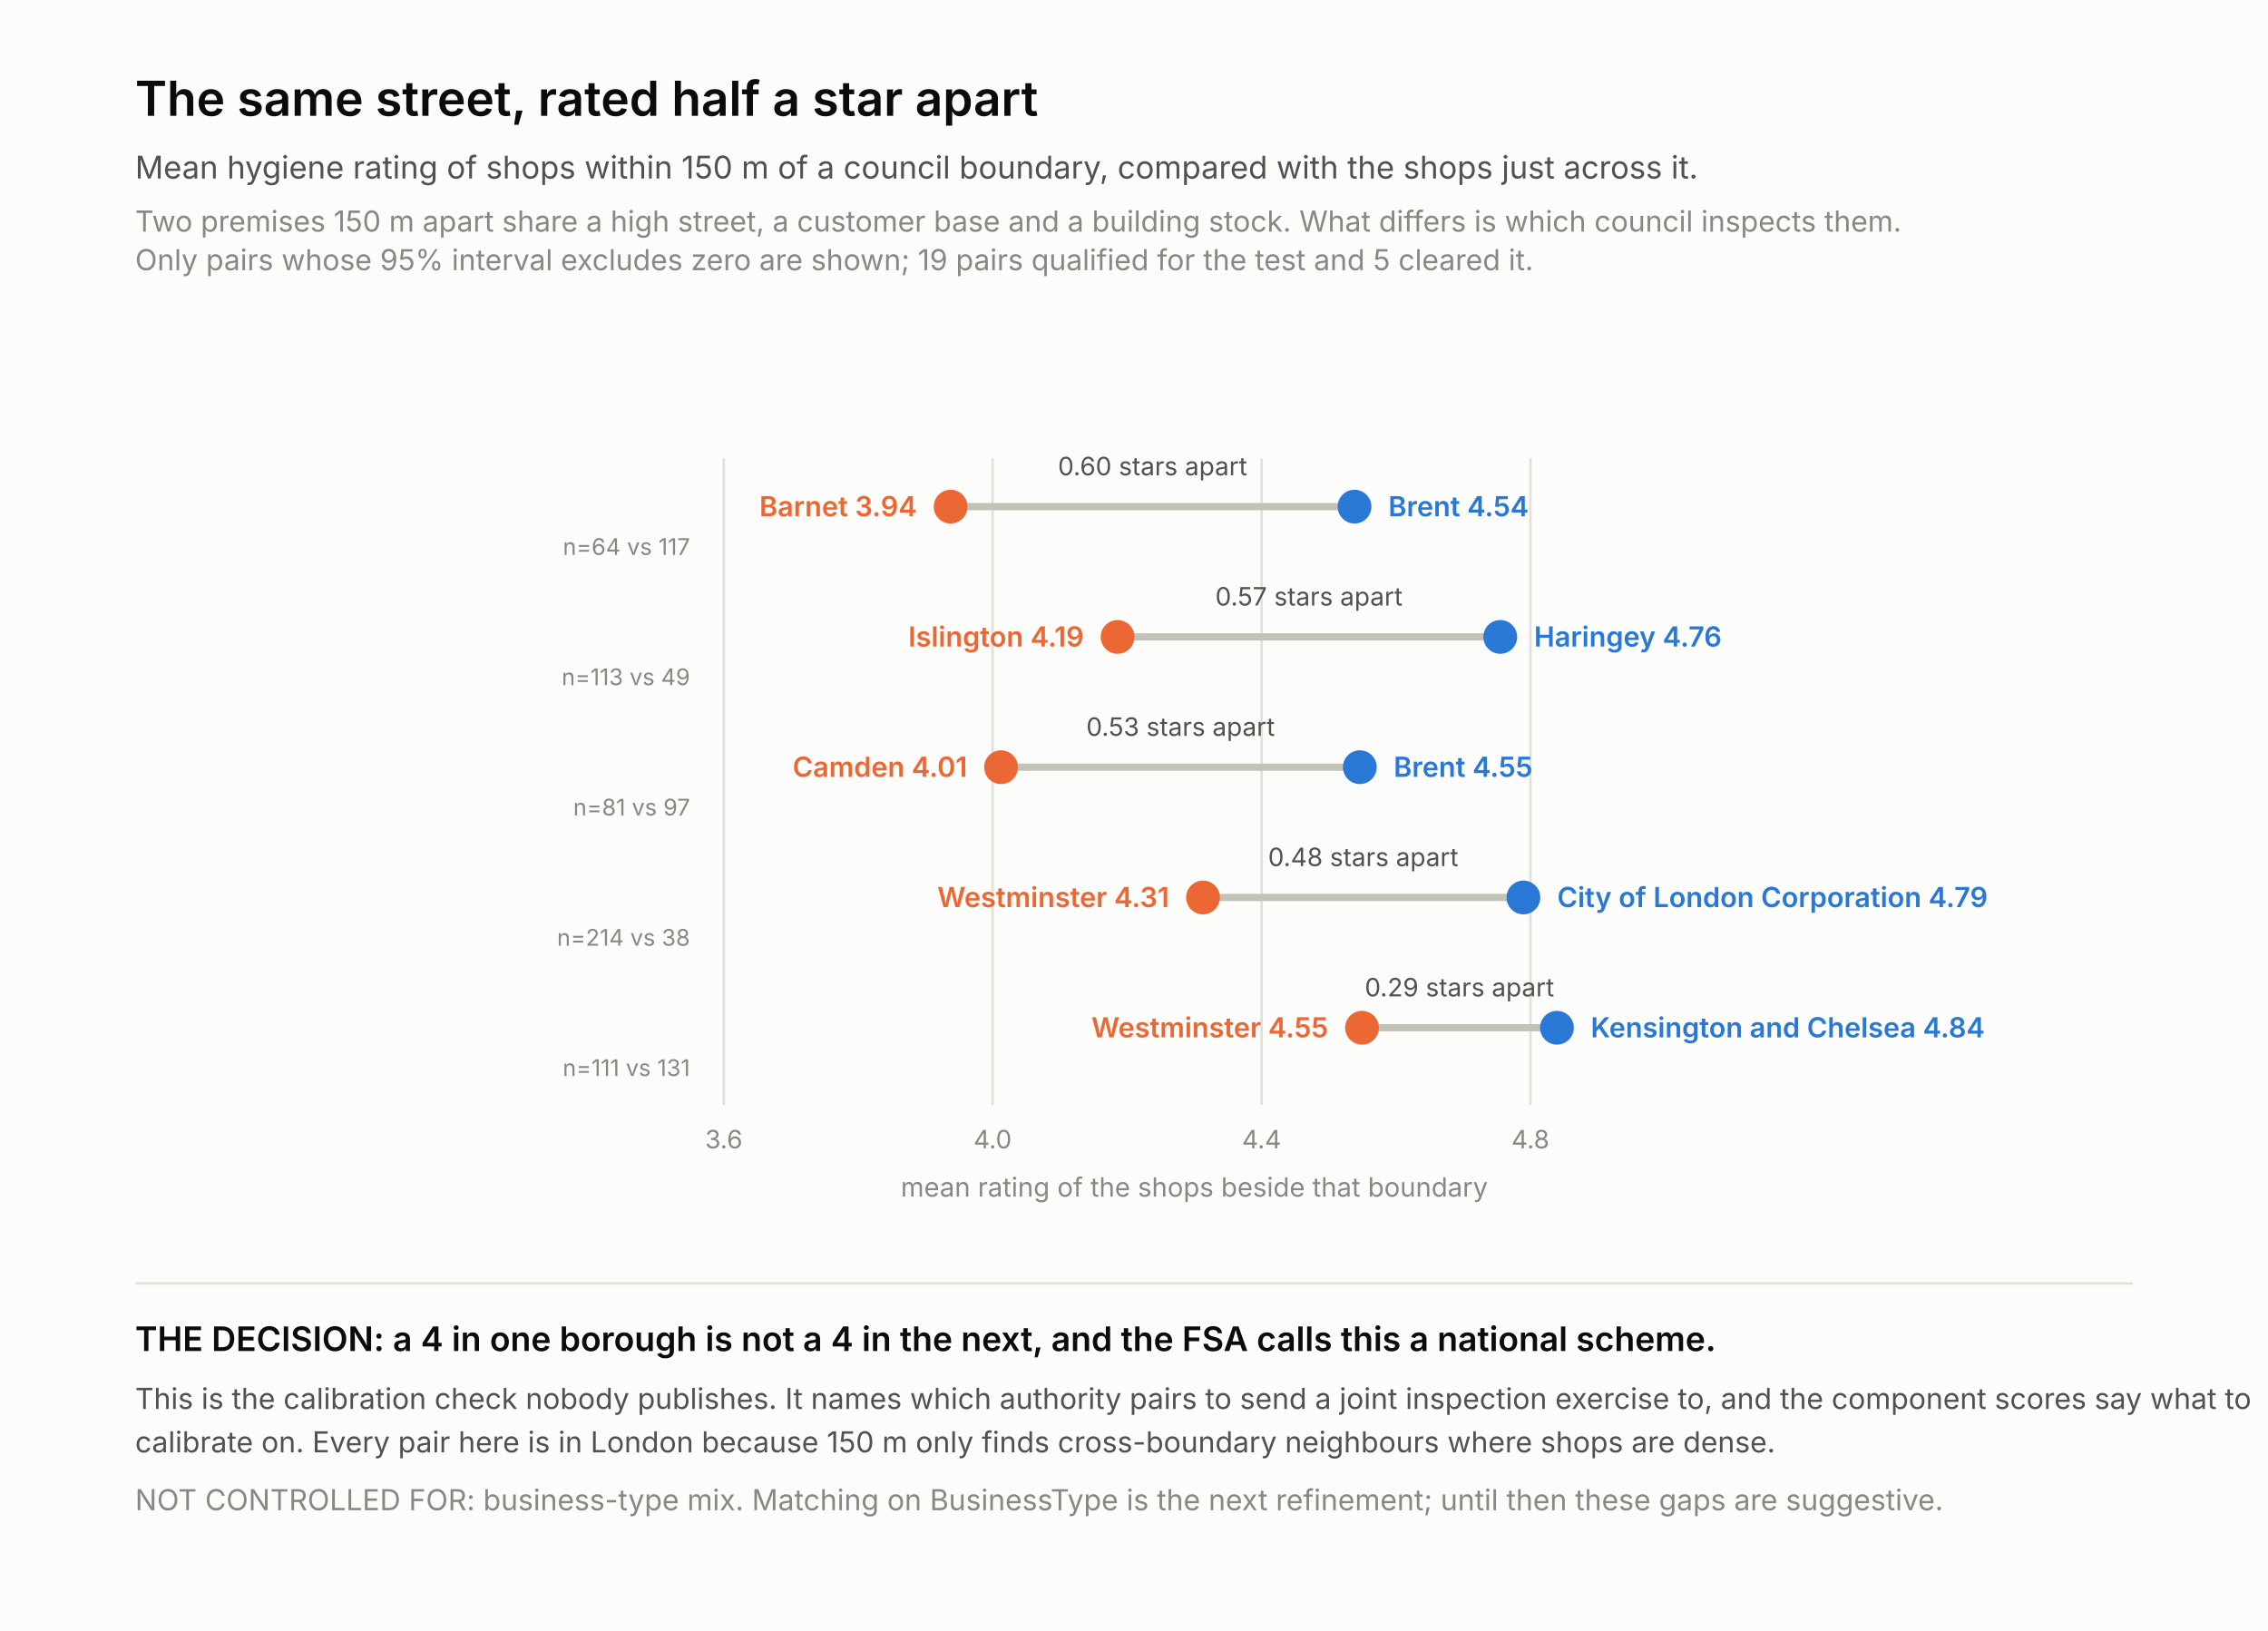
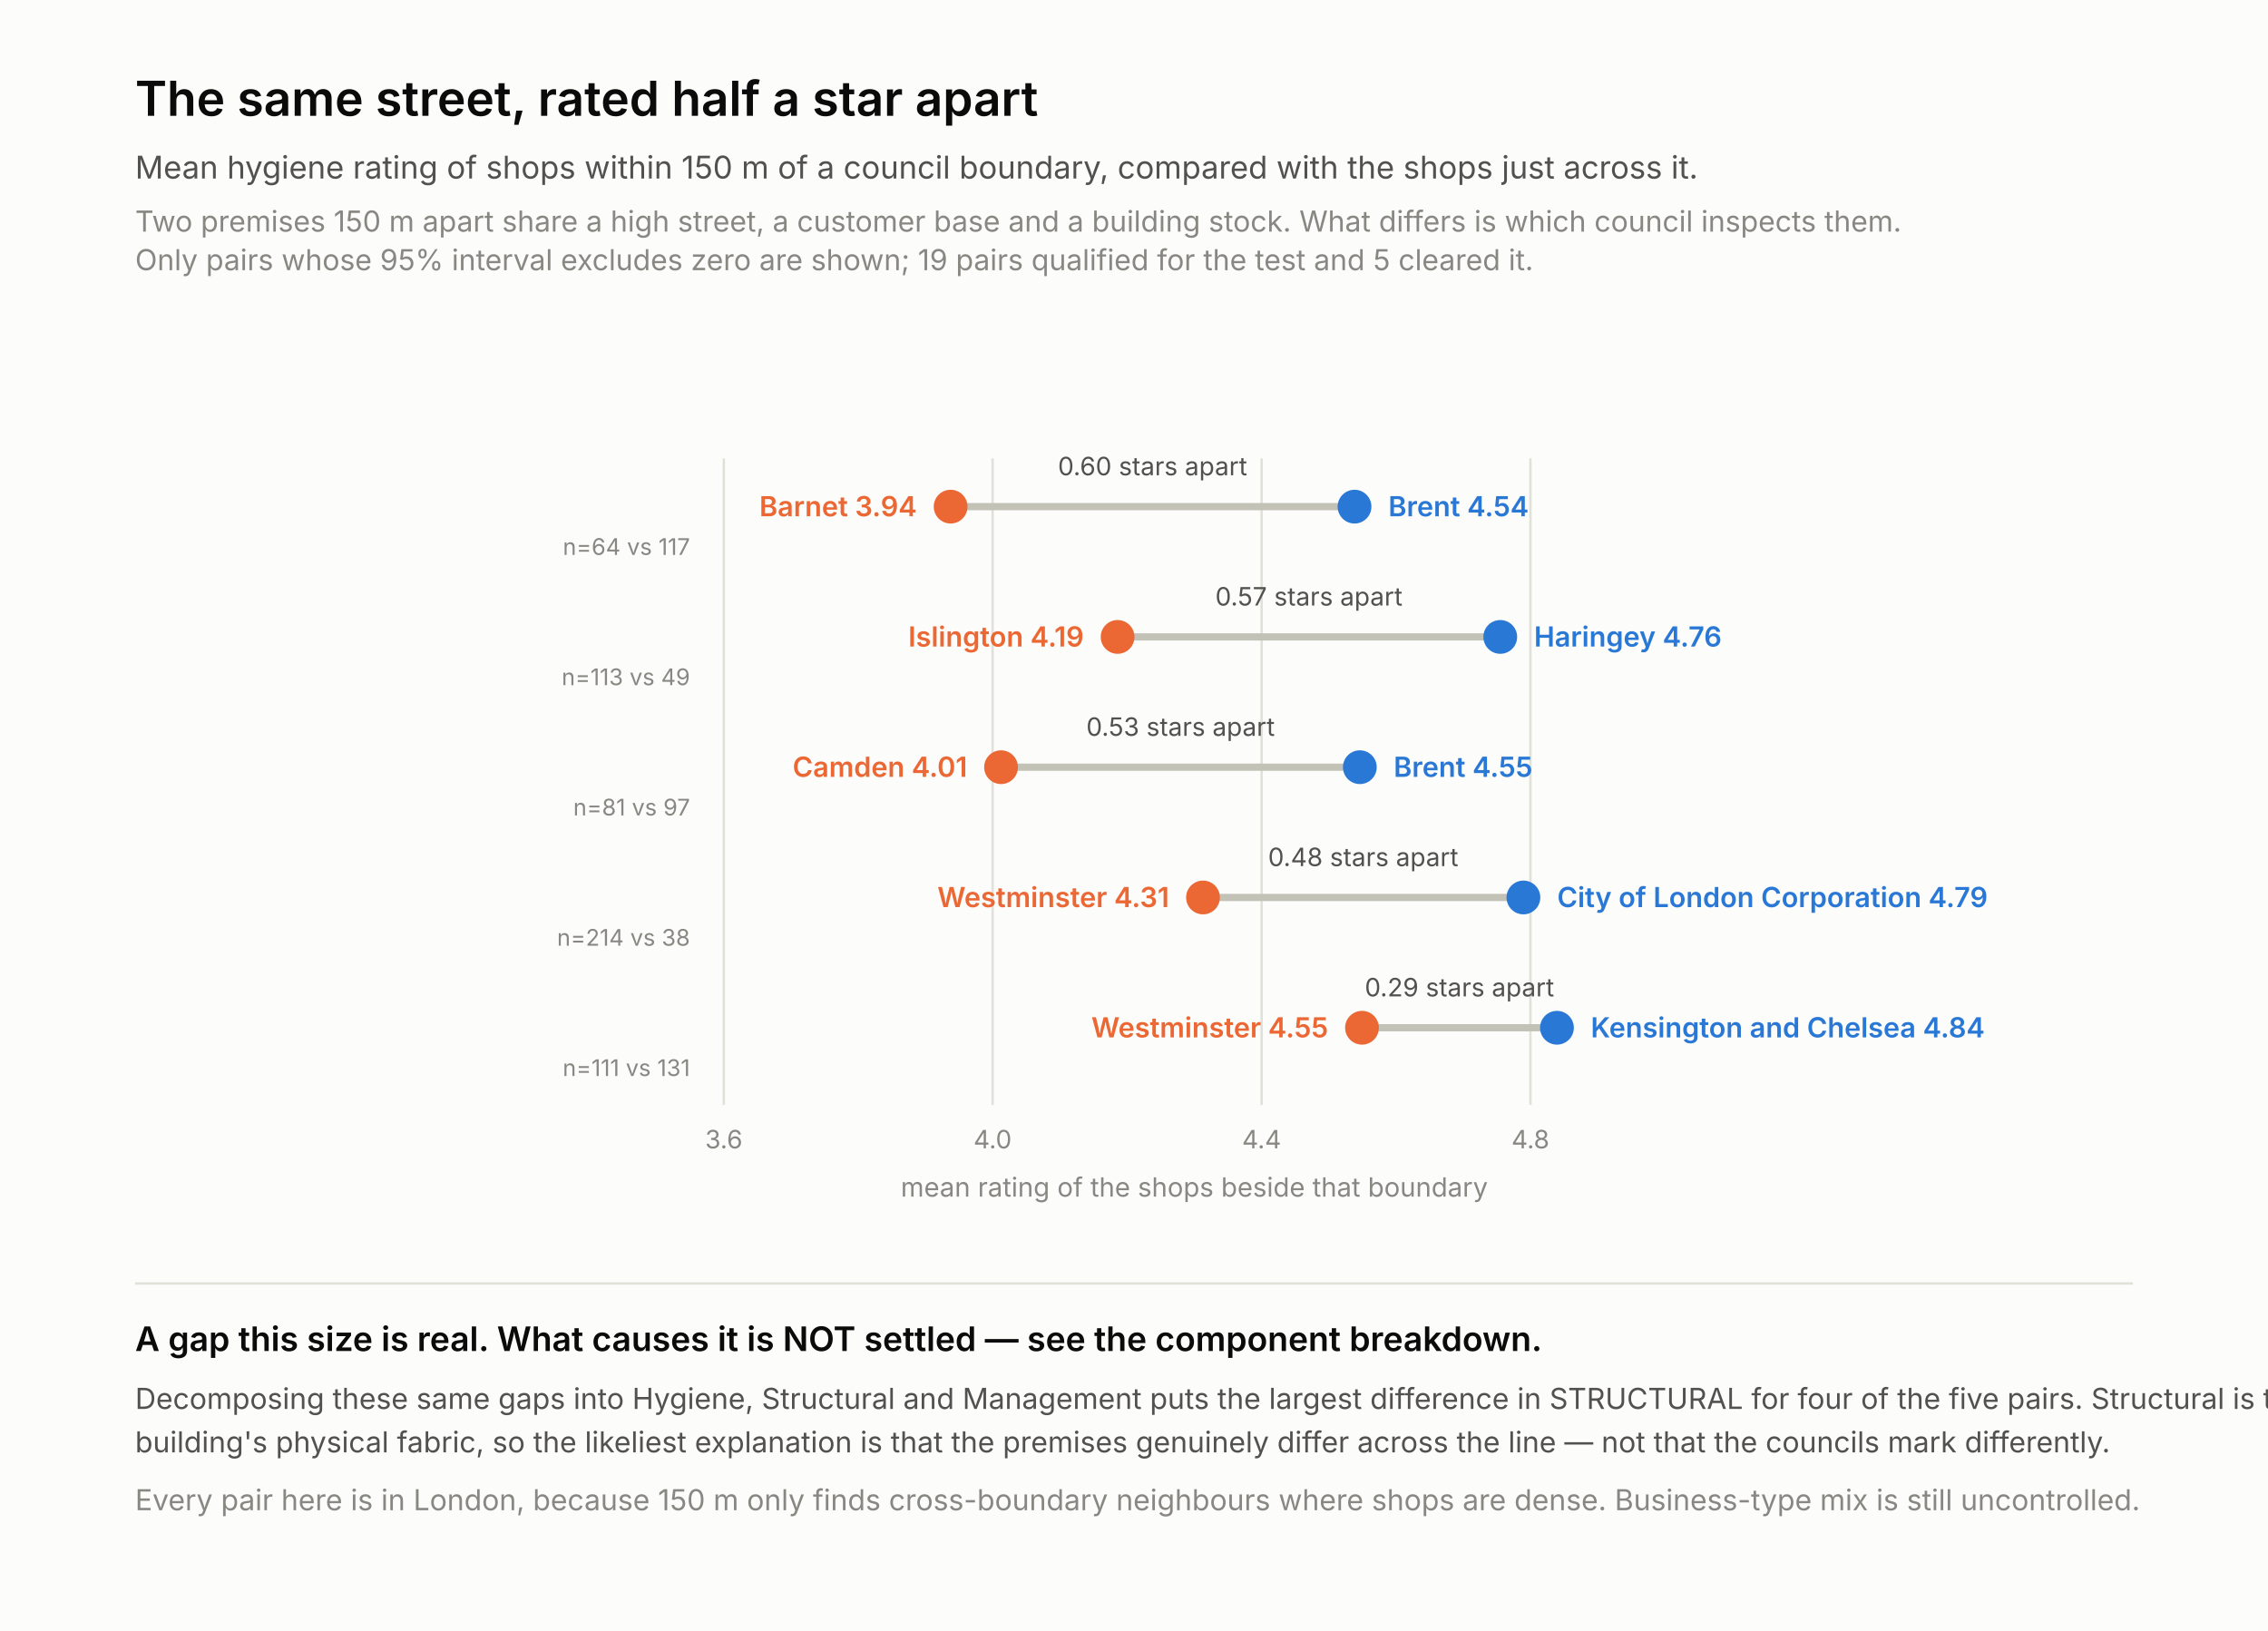
<svg xmlns="http://www.w3.org/2000/svg" width="940" height="676" viewBox="0 0 940 676">
  <rect x="0.0" y="0.0" width="940.0" height="676.0" fill="#fcfcfb" rx="0" />
  <text x="56.0" y="48.0" font-family="system-ui, -apple-system, &quot;Segoe UI&quot;, sans-serif" font-size="20" fill="#0b0b0b" text-anchor="start" font-weight="600">The same street, rated half a star apart</text>
  <text x="56.0" y="74.0" font-family="system-ui, -apple-system, &quot;Segoe UI&quot;, sans-serif" font-size="13" fill="#52514e" text-anchor="start" font-weight="normal">Mean hygiene rating of shops within 150 m of a council boundary, compared with the shops just across it.</text>
  <text x="56.0" y="96.0" font-family="system-ui, -apple-system, &quot;Segoe UI&quot;, sans-serif" font-size="12" fill="#898781" text-anchor="start" font-weight="normal">Two premises 150 m apart share a high street, a customer base and a building stock. What differs is which council inspects them.</text>
  <text x="56.0" y="112.0" font-family="system-ui, -apple-system, &quot;Segoe UI&quot;, sans-serif" font-size="12" fill="#898781" text-anchor="start" font-weight="normal">Only pairs whose 95% interval excludes zero are shown; 19 pairs qualified for the test and 5 cleared it.</text>
  <line x1="300.0" y1="190.0" x2="300.0" y2="458.0" stroke="#e1e0d9" stroke-width="1" />
  <text x="300.0" y="476.0" font-family="system-ui, -apple-system, &quot;Segoe UI&quot;, sans-serif" font-size="10.5" fill="#898781" text-anchor="middle" font-weight="normal">3.6</text>
  <line x1="411.4" y1="190.0" x2="411.4" y2="458.0" stroke="#e1e0d9" stroke-width="1" />
  <text x="411.4" y="476.0" font-family="system-ui, -apple-system, &quot;Segoe UI&quot;, sans-serif" font-size="10.5" fill="#898781" text-anchor="middle" font-weight="normal">4.0</text>
  <line x1="522.9" y1="190.0" x2="522.9" y2="458.0" stroke="#e1e0d9" stroke-width="1" />
  <text x="522.9" y="476.0" font-family="system-ui, -apple-system, &quot;Segoe UI&quot;, sans-serif" font-size="10.5" fill="#898781" text-anchor="middle" font-weight="normal">4.4</text>
  <line x1="634.3" y1="190.0" x2="634.3" y2="458.0" stroke="#e1e0d9" stroke-width="1" />
  <text x="634.3" y="476.0" font-family="system-ui, -apple-system, &quot;Segoe UI&quot;, sans-serif" font-size="10.5" fill="#898781" text-anchor="middle" font-weight="normal">4.8</text>
  <text x="495.0" y="496.0" font-family="system-ui, -apple-system, &quot;Segoe UI&quot;, sans-serif" font-size="11" fill="#898781" text-anchor="middle" font-weight="normal">mean rating of the shops beside that boundary</text>
  <line x1="394.0" y1="210.0" x2="561.4" y2="210.0" stroke="#c3c2b7" stroke-width="3" />
  <circle cx="394.0" cy="210.0" r="7.0" fill="#eb6834" fill-opacity="1.0" />
  <circle cx="561.4" cy="210.0" r="7.0" fill="#2a78d6" fill-opacity="1.0" />
  <text x="380.0" y="214.0" font-family="system-ui, -apple-system, &quot;Segoe UI&quot;, sans-serif" font-size="11.5" fill="#eb6834" text-anchor="end" font-weight="600">Barnet 3.94</text>
  <text x="575.4" y="214.0" font-family="system-ui, -apple-system, &quot;Segoe UI&quot;, sans-serif" font-size="11.5" fill="#2a78d6" text-anchor="start" font-weight="600">Brent 4.54</text>
  <text x="477.7" y="197.0" font-family="system-ui, -apple-system, &quot;Segoe UI&quot;, sans-serif" font-size="10.5" fill="#52514e" text-anchor="middle" font-weight="normal">0.60 stars apart</text>
  <text x="286.0" y="230.0" font-family="system-ui, -apple-system, &quot;Segoe UI&quot;, sans-serif" font-size="9.5" fill="#898781" text-anchor="end" font-weight="normal">n=64 vs 117</text>
  <line x1="463.2" y1="264.0" x2="621.8" y2="264.0" stroke="#c3c2b7" stroke-width="3" />
  <circle cx="463.2" cy="264.0" r="7.0" fill="#eb6834" fill-opacity="1.0" />
  <circle cx="621.8" cy="264.0" r="7.0" fill="#2a78d6" fill-opacity="1.0" />
  <text x="449.2" y="268.0" font-family="system-ui, -apple-system, &quot;Segoe UI&quot;, sans-serif" font-size="11.5" fill="#eb6834" text-anchor="end" font-weight="600">Islington 4.19</text>
  <text x="635.8" y="268.0" font-family="system-ui, -apple-system, &quot;Segoe UI&quot;, sans-serif" font-size="11.5" fill="#2a78d6" text-anchor="start" font-weight="600">Haringey 4.76</text>
  <text x="542.5" y="251.0" font-family="system-ui, -apple-system, &quot;Segoe UI&quot;, sans-serif" font-size="10.5" fill="#52514e" text-anchor="middle" font-weight="normal">0.57 stars apart</text>
  <text x="286.0" y="284.0" font-family="system-ui, -apple-system, &quot;Segoe UI&quot;, sans-serif" font-size="9.5" fill="#898781" text-anchor="end" font-weight="normal">n=113 vs 49</text>
  <line x1="414.9" y1="318.0" x2="563.6" y2="318.0" stroke="#c3c2b7" stroke-width="3" />
  <circle cx="414.9" cy="318.0" r="7.0" fill="#eb6834" fill-opacity="1.0" />
  <circle cx="563.6" cy="318.0" r="7.0" fill="#2a78d6" fill-opacity="1.0" />
  <text x="400.9" y="322.0" font-family="system-ui, -apple-system, &quot;Segoe UI&quot;, sans-serif" font-size="11.5" fill="#eb6834" text-anchor="end" font-weight="600">Camden 4.01</text>
  <text x="577.6" y="322.0" font-family="system-ui, -apple-system, &quot;Segoe UI&quot;, sans-serif" font-size="11.5" fill="#2a78d6" text-anchor="start" font-weight="600">Brent 4.55</text>
  <text x="489.3" y="305.0" font-family="system-ui, -apple-system, &quot;Segoe UI&quot;, sans-serif" font-size="10.5" fill="#52514e" text-anchor="middle" font-weight="normal">0.53 stars apart</text>
  <text x="286.0" y="338.0" font-family="system-ui, -apple-system, &quot;Segoe UI&quot;, sans-serif" font-size="9.5" fill="#898781" text-anchor="end" font-weight="normal">n=81 vs 97</text>
  <line x1="498.6" y1="372.0" x2="631.4" y2="372.0" stroke="#c3c2b7" stroke-width="3" />
  <circle cx="498.6" cy="372.0" r="7.0" fill="#eb6834" fill-opacity="1.0" />
  <circle cx="631.4" cy="372.0" r="7.0" fill="#2a78d6" fill-opacity="1.0" />
  <text x="484.6" y="376.0" font-family="system-ui, -apple-system, &quot;Segoe UI&quot;, sans-serif" font-size="11.5" fill="#eb6834" text-anchor="end" font-weight="600">Westminster 4.31</text>
  <text x="645.4" y="376.0" font-family="system-ui, -apple-system, &quot;Segoe UI&quot;, sans-serif" font-size="11.5" fill="#2a78d6" text-anchor="start" font-weight="600">City of London Corporation 4.79</text>
  <text x="565.0" y="359.0" font-family="system-ui, -apple-system, &quot;Segoe UI&quot;, sans-serif" font-size="10.5" fill="#52514e" text-anchor="middle" font-weight="normal">0.48 stars apart</text>
  <text x="286.0" y="392.0" font-family="system-ui, -apple-system, &quot;Segoe UI&quot;, sans-serif" font-size="9.5" fill="#898781" text-anchor="end" font-weight="normal">n=214 vs 38</text>
  <line x1="564.5" y1="426.0" x2="645.3" y2="426.0" stroke="#c3c2b7" stroke-width="3" />
  <circle cx="564.5" cy="426.0" r="7.0" fill="#eb6834" fill-opacity="1.0" />
  <circle cx="645.3" cy="426.0" r="7.0" fill="#2a78d6" fill-opacity="1.0" />
  <text x="550.5" y="430.0" font-family="system-ui, -apple-system, &quot;Segoe UI&quot;, sans-serif" font-size="11.5" fill="#eb6834" text-anchor="end" font-weight="600">Westminster 4.55</text>
  <text x="659.3" y="430.0" font-family="system-ui, -apple-system, &quot;Segoe UI&quot;, sans-serif" font-size="11.5" fill="#2a78d6" text-anchor="start" font-weight="600">Kensington and Chelsea 4.84</text>
  <text x="604.9" y="413.0" font-family="system-ui, -apple-system, &quot;Segoe UI&quot;, sans-serif" font-size="10.5" fill="#52514e" text-anchor="middle" font-weight="normal">0.29 stars apart</text>
  <text x="286.0" y="446.0" font-family="system-ui, -apple-system, &quot;Segoe UI&quot;, sans-serif" font-size="9.5" fill="#898781" text-anchor="end" font-weight="normal">n=111 vs 131</text>
  <line x1="56.0" y1="532.0" x2="884.0" y2="532.0" stroke="#e1e0d9" stroke-width="1" />
-   <text x="56.0" y="560.0" font-family="system-ui, -apple-system, &quot;Segoe UI&quot;, sans-serif" font-size="14" fill="#0b0b0b" text-anchor="start" font-weight="600">THE DECISION: a 4 in one borough is not a 4 in the next, and the FSA calls this a national scheme.</text>
-   <text x="56.0" y="584.0" font-family="system-ui, -apple-system, &quot;Segoe UI&quot;, sans-serif" font-size="12" fill="#52514e" text-anchor="start" font-weight="normal">This is the calibration check nobody publishes. It names which authority pairs to send a joint inspection exercise to, and the component scores say what to</text>
-   <text x="56.0" y="602.0" font-family="system-ui, -apple-system, &quot;Segoe UI&quot;, sans-serif" font-size="12" fill="#52514e" text-anchor="start" font-weight="normal">calibrate on. Every pair here is in London because 150 m only finds cross-boundary neighbours where shops are dense.</text>
-   <text x="56.0" y="626.0" font-family="system-ui, -apple-system, &quot;Segoe UI&quot;, sans-serif" font-size="12" fill="#898781" text-anchor="start" font-weight="normal">NOT CONTROLLED FOR: business-type mix. Matching on BusinessType is the next refinement; until then these gaps are suggestive.</text>
+   <text x="56.0" y="560.0" font-family="system-ui, -apple-system, &quot;Segoe UI&quot;, sans-serif" font-size="14" fill="#0b0b0b" text-anchor="start" font-weight="600">A gap this size is real. What causes it is NOT settled — see the component breakdown.</text>
+   <text x="56.0" y="584.0" font-family="system-ui, -apple-system, &quot;Segoe UI&quot;, sans-serif" font-size="12" fill="#52514e" text-anchor="start" font-weight="normal">Decomposing these same gaps into Hygiene, Structural and Management puts the largest difference in STRUCTURAL for four of the five pairs. Structural is the</text>
+   <text x="56.0" y="602.0" font-family="system-ui, -apple-system, &quot;Segoe UI&quot;, sans-serif" font-size="12" fill="#52514e" text-anchor="start" font-weight="normal">building's physical fabric, so the likeliest explanation is that the premises genuinely differ across the line — not that the councils mark differently.</text>
+   <text x="56.0" y="626.0" font-family="system-ui, -apple-system, &quot;Segoe UI&quot;, sans-serif" font-size="12" fill="#898781" text-anchor="start" font-weight="normal">Every pair here is in London, because 150 m only finds cross-boundary neighbours where shops are dense. Business-type mix is still uncontrolled.</text>
</svg>
